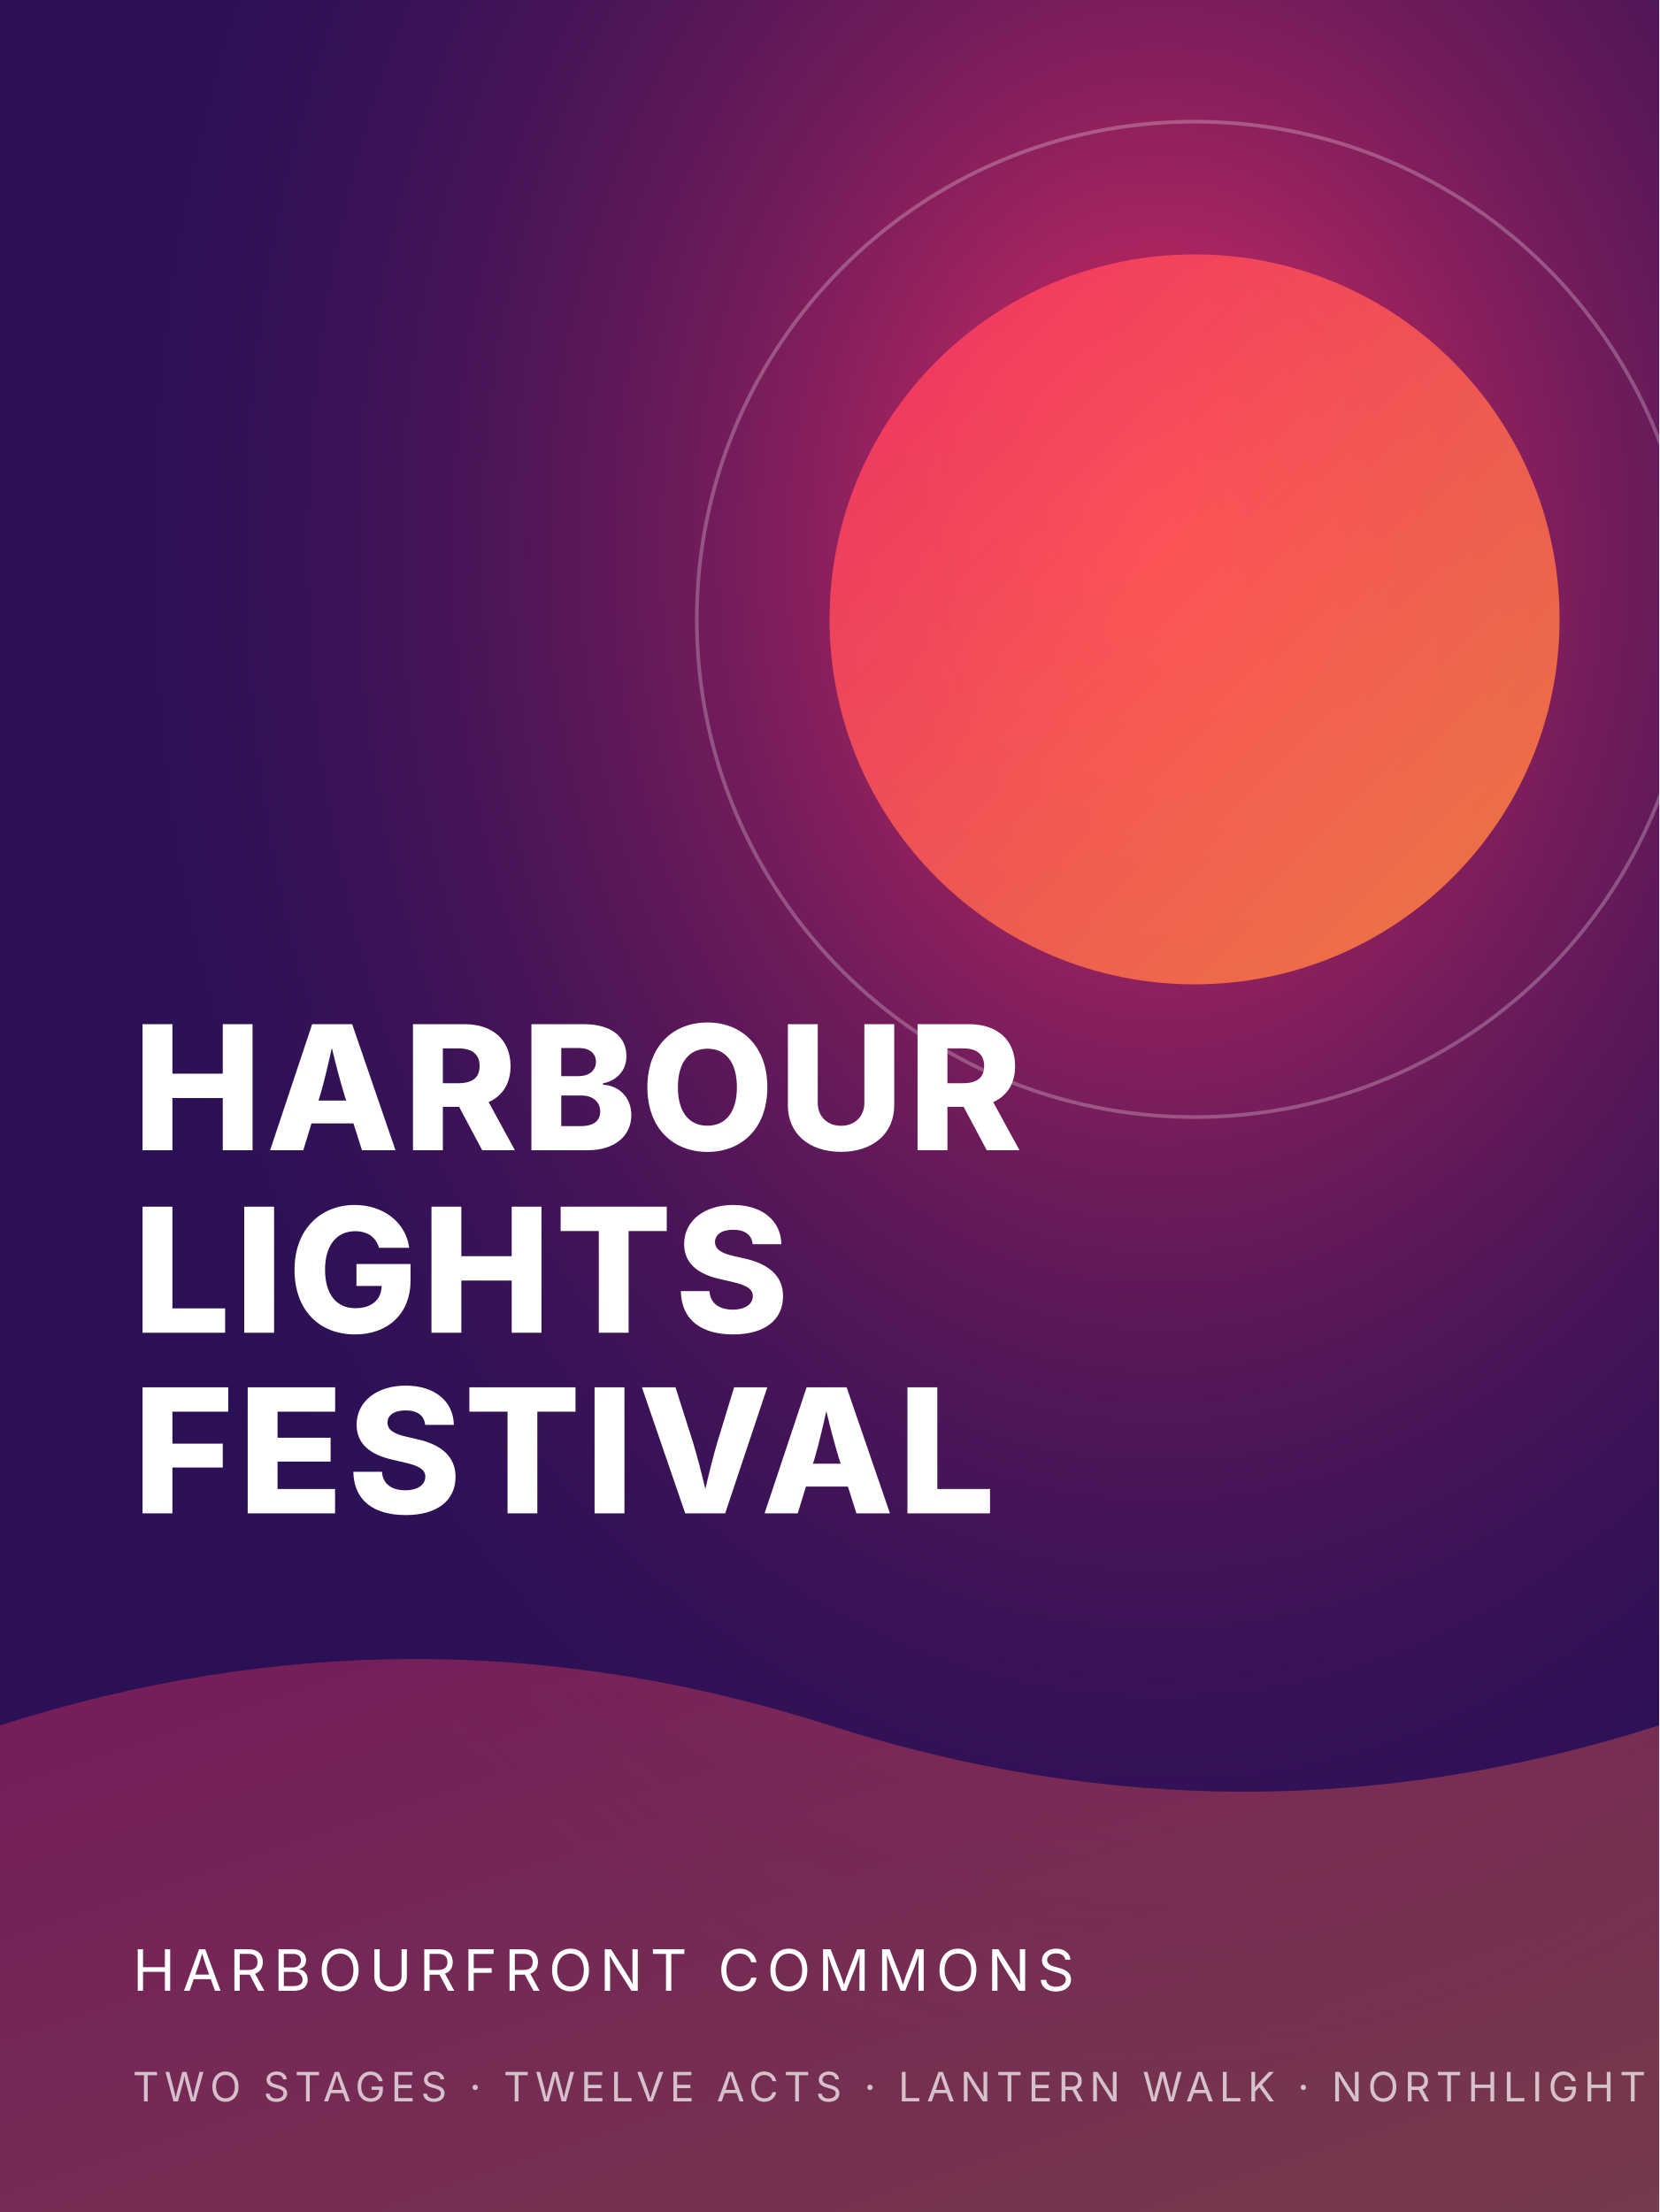
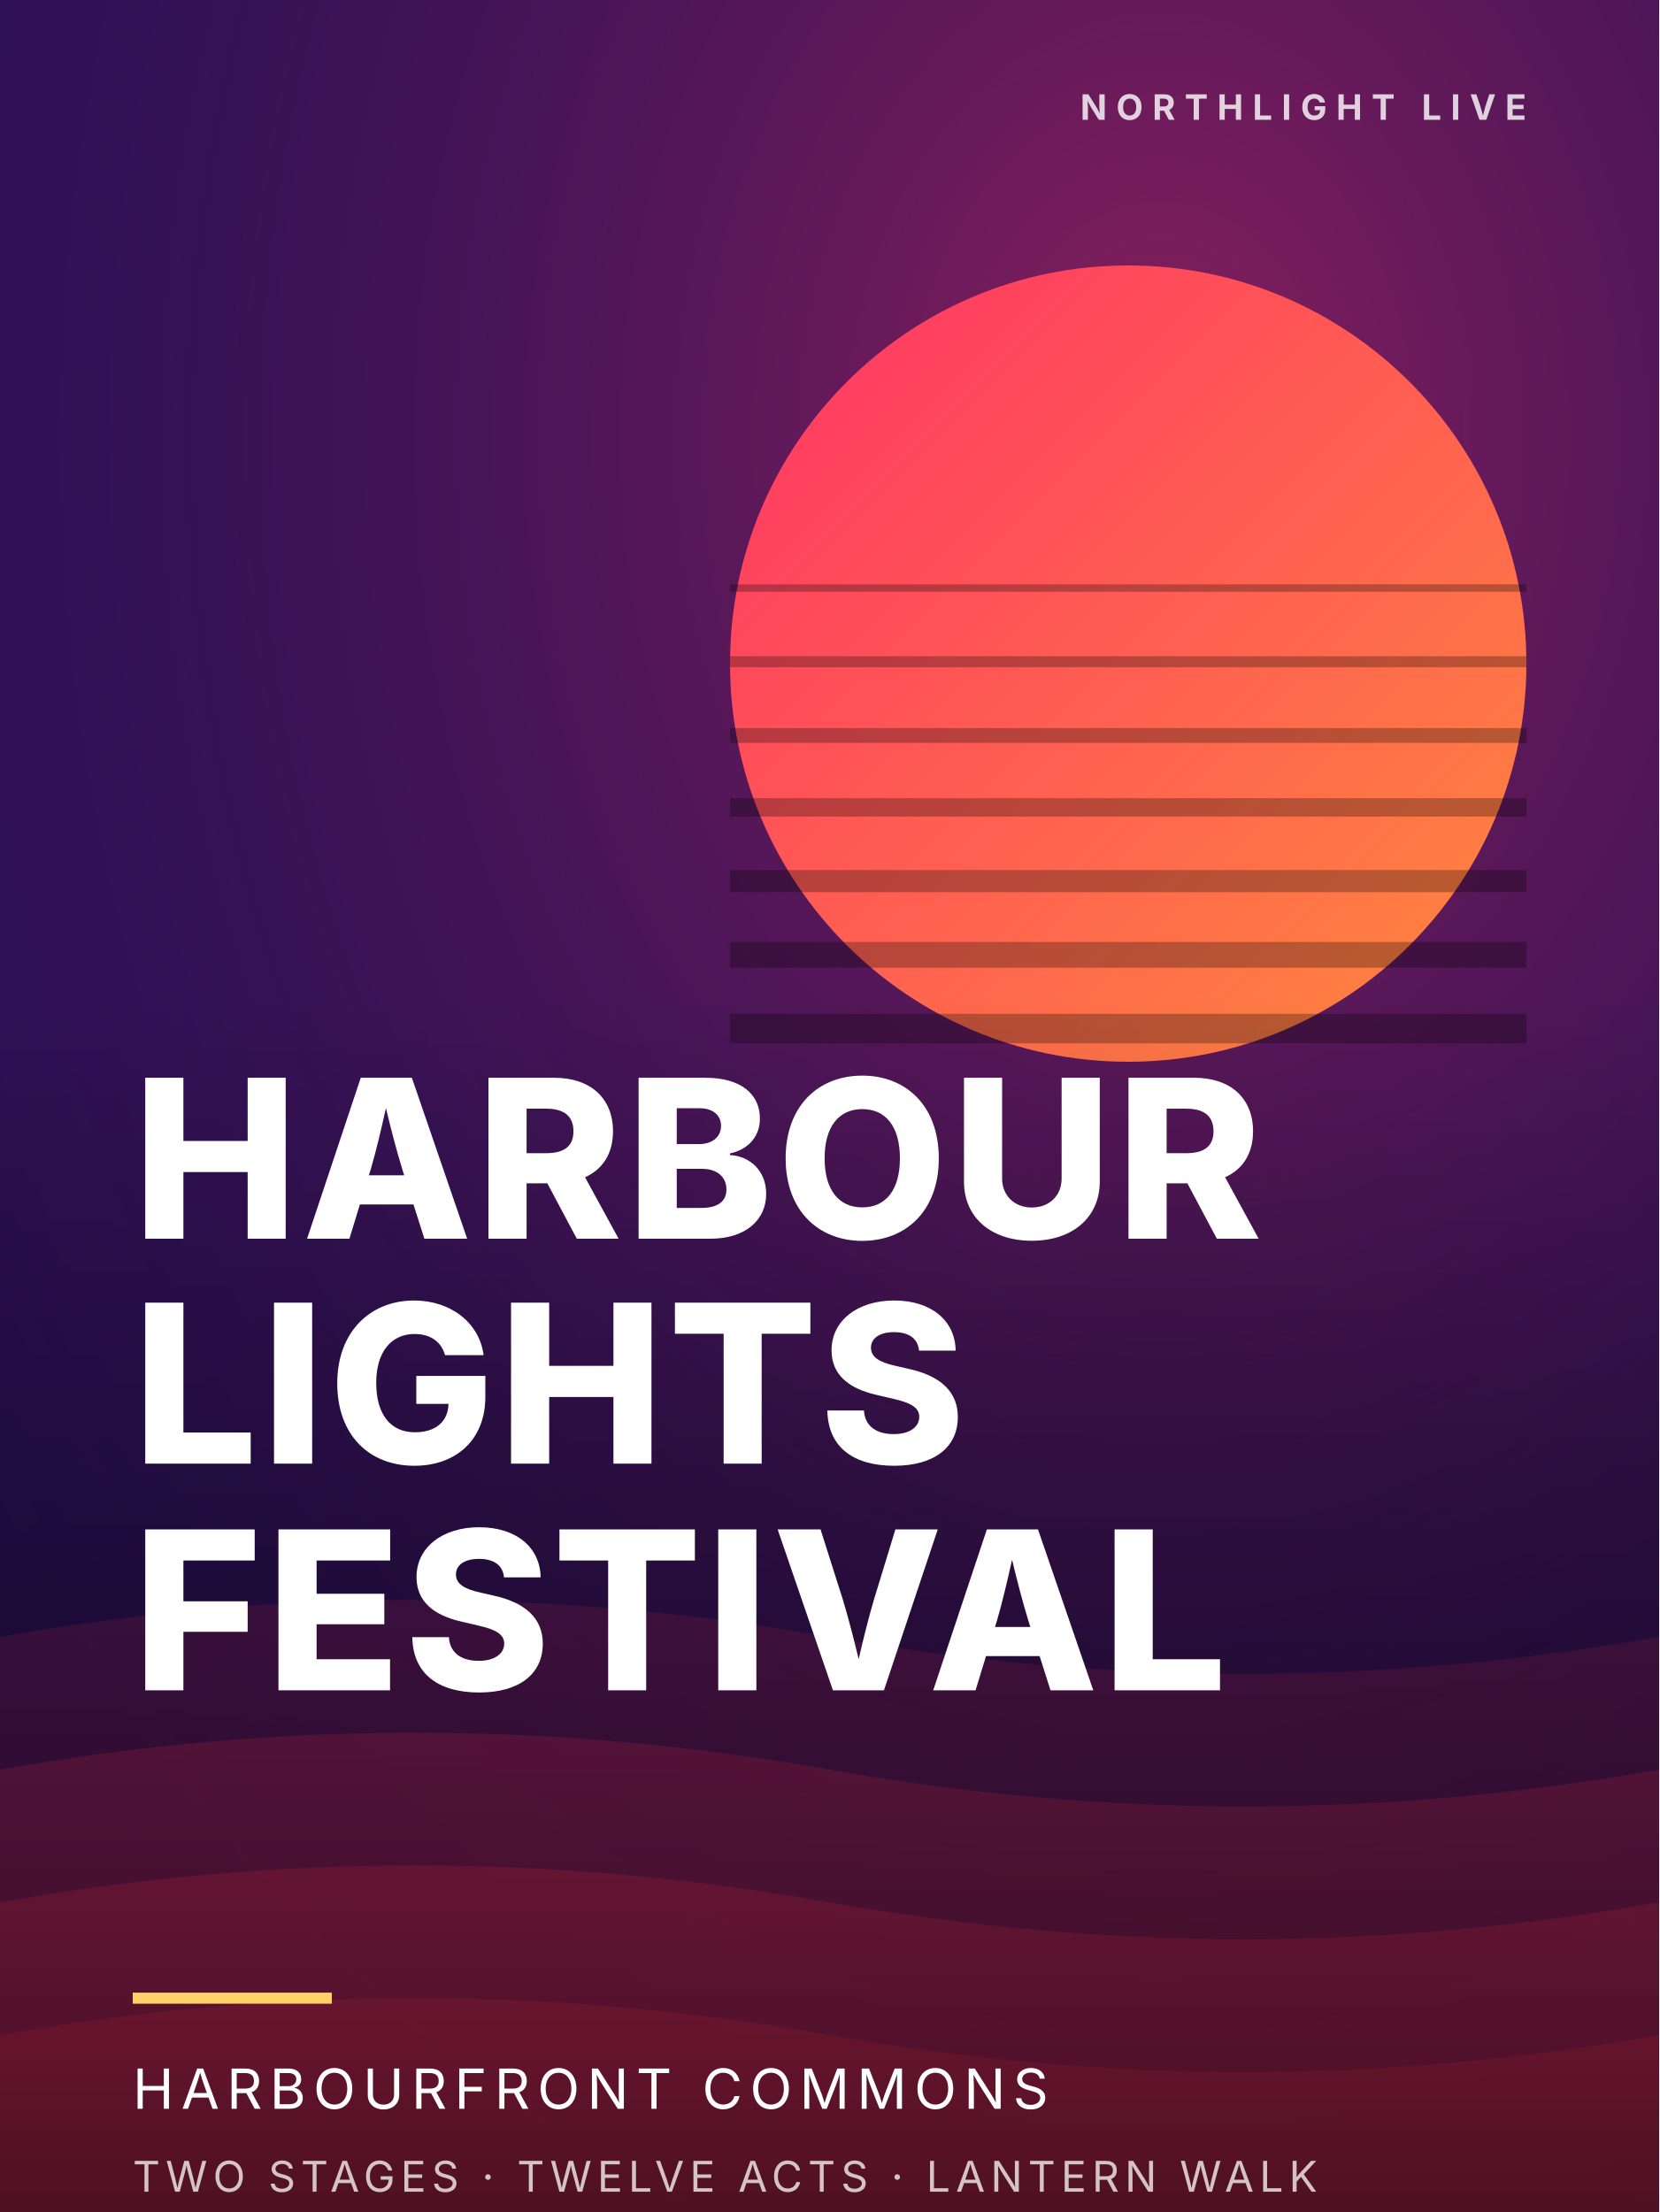
- <svg xmlns="http://www.w3.org/2000/svg" width="900" height="1200" viewBox="0 0 900 1200">
+ <svg xmlns="http://www.w3.org/2000/svg" width="900" height="1200" viewBox="0 0 900 1200" font-family="Inter, Helvetica, Arial, sans-serif">
  <defs>
    <linearGradient id="g" x1="0" y1="0" x2="1" y2="1">
      <stop offset="0" stop-color="#ff3366" />
      <stop offset="1" stop-color="#ff8a3d" />
    </linearGradient>
-     <radialGradient id="r" cx=".7" cy=".25" r=".7">
-       <stop offset="0" stop-color="#ff3366" stop-opacity=".9" />
+     <radialGradient id="r" cx=".7" cy=".2" r=".9">
+       <stop offset="0" stop-color="#ff3366" stop-opacity=".45" />
      <stop offset="1" stop-color="#2b1055" stop-opacity="0" />
    </radialGradient>
+     <linearGradient id="bgfill" x1="0" y1="0" x2="0" y2="1">
+       <stop offset="0" stop-color="#2b1055" />
+       <stop offset="1" stop-color="#2b1055" />
+     </linearGradient>
+     <linearGradient id="shade" x1="0" y1="0" x2="0" y2="1">
+       <stop offset=".45" stop-color="#000" stop-opacity="0" />
+       <stop offset="1" stop-color="#000" stop-opacity=".65" />
+     </linearGradient>
+     <filter id="b">
+       <feGaussianBlur stdDeviation="14" />
+     </filter>
  </defs>
  <rect width="900" height="1200" fill="#2b1055" />
  <rect width="900" height="1200" fill="url(#r)" />
-   <circle cx="648" cy="336" r="198" fill="url(#g)" opacity=".85" />
-   <circle cx="648" cy="336" r="270" fill="none" stroke="#fff" stroke-opacity=".25" stroke-width="2" />
-   <path d="M0 936 Q 225 864 450 936 T 900 936 V 1200 H 0 Z" fill="url(#g)" opacity=".35" />
-   <g font-family="Inter, Helvetica, Arial, sans-serif">
-     <text x="72" y="624" font-size="94" font-weight="800" fill="#fff" letter-spacing="2">HARBOUR</text>
-     <text x="72" y="723" font-size="94" font-weight="800" fill="#fff" letter-spacing="2">LIGHTS</text>
-     <text x="72" y="821" font-size="94" font-weight="800" fill="#fff" letter-spacing="2">FESTIVAL</text>
-     <text x="72" y="1080" font-size="31" fill="#fff" letter-spacing="4">HARBOURFRONT COMMONS</text>
-     <text x="72" y="1140" font-size="22" fill="#fff" opacity=".7" letter-spacing="3">TWO STAGES · TWELVE ACTS · LANTERN WALK · NORTHLIGHT LIVE</text>
-   </g>
+   <circle cx="612" cy="360" r="216" fill="url(#g)" />
+   <rect x="396" y="317" width="432" height="4" fill="#000" opacity=".28" />
+   <rect x="396" y="356" width="432" height="6" fill="#000" opacity=".28" />
+   <rect x="396" y="395" width="432" height="8" fill="#000" opacity=".28" />
+   <rect x="396" y="433" width="432" height="10" fill="#000" opacity=".28" />
+   <rect x="396" y="472" width="432" height="12" fill="#000" opacity=".28" />
+   <rect x="396" y="511" width="432" height="14" fill="#000" opacity=".28" />
+   <rect x="396" y="550" width="432" height="16" fill="#000" opacity=".28" />
+   <path d="M0 888 Q 225 848 450 888 T 900 888 V 1200 H 0 Z" fill="#ff3366" opacity="0.18" />
+   <path d="M0 960 Q 225 920 450 960 T 900 960 V 1200 H 0 Z" fill="#ff3366" opacity="0.30" />
+   <path d="M0 1032 Q 225 992 450 1032 T 900 1032 V 1200 H 0 Z" fill="#ff3366" opacity="0.42" />
+   <path d="M0 1104 Q 225 1064 450 1104 T 900 1104 V 1200 H 0 Z" fill="#ff3366" opacity="0.54" />
+   <rect width="900" height="1200" fill="url(#shade)" />
+   <text x="72" y="672" font-size="120" font-weight="800" fill="#fff" letter-spacing="2">HARBOUR</text>
+   <text x="72" y="794" font-size="120" font-weight="800" fill="#fff" letter-spacing="2">LIGHTS</text>
+   <text x="72" y="917" font-size="120" font-weight="800" fill="#fff" letter-spacing="2">FESTIVAL</text>
+   <rect x="72" y="1081" width="108" height="6" fill="#ffd166" />
+   <text x="72" y="1144" font-size="30" fill="#fff" letter-spacing="4">HARBOURFRONT COMMONS</text>
+   <text x="72" y="1189" font-size="23" fill="#fff" opacity=".75" letter-spacing="3">TWO STAGES · TWELVE ACTS · LANTERN WALK</text>
+   <text x="828" y="65" text-anchor="end" font-size="19" font-weight="700" fill="#fff" opacity=".8" letter-spacing="5">NORTHLIGHT LIVE</text>
</svg>
